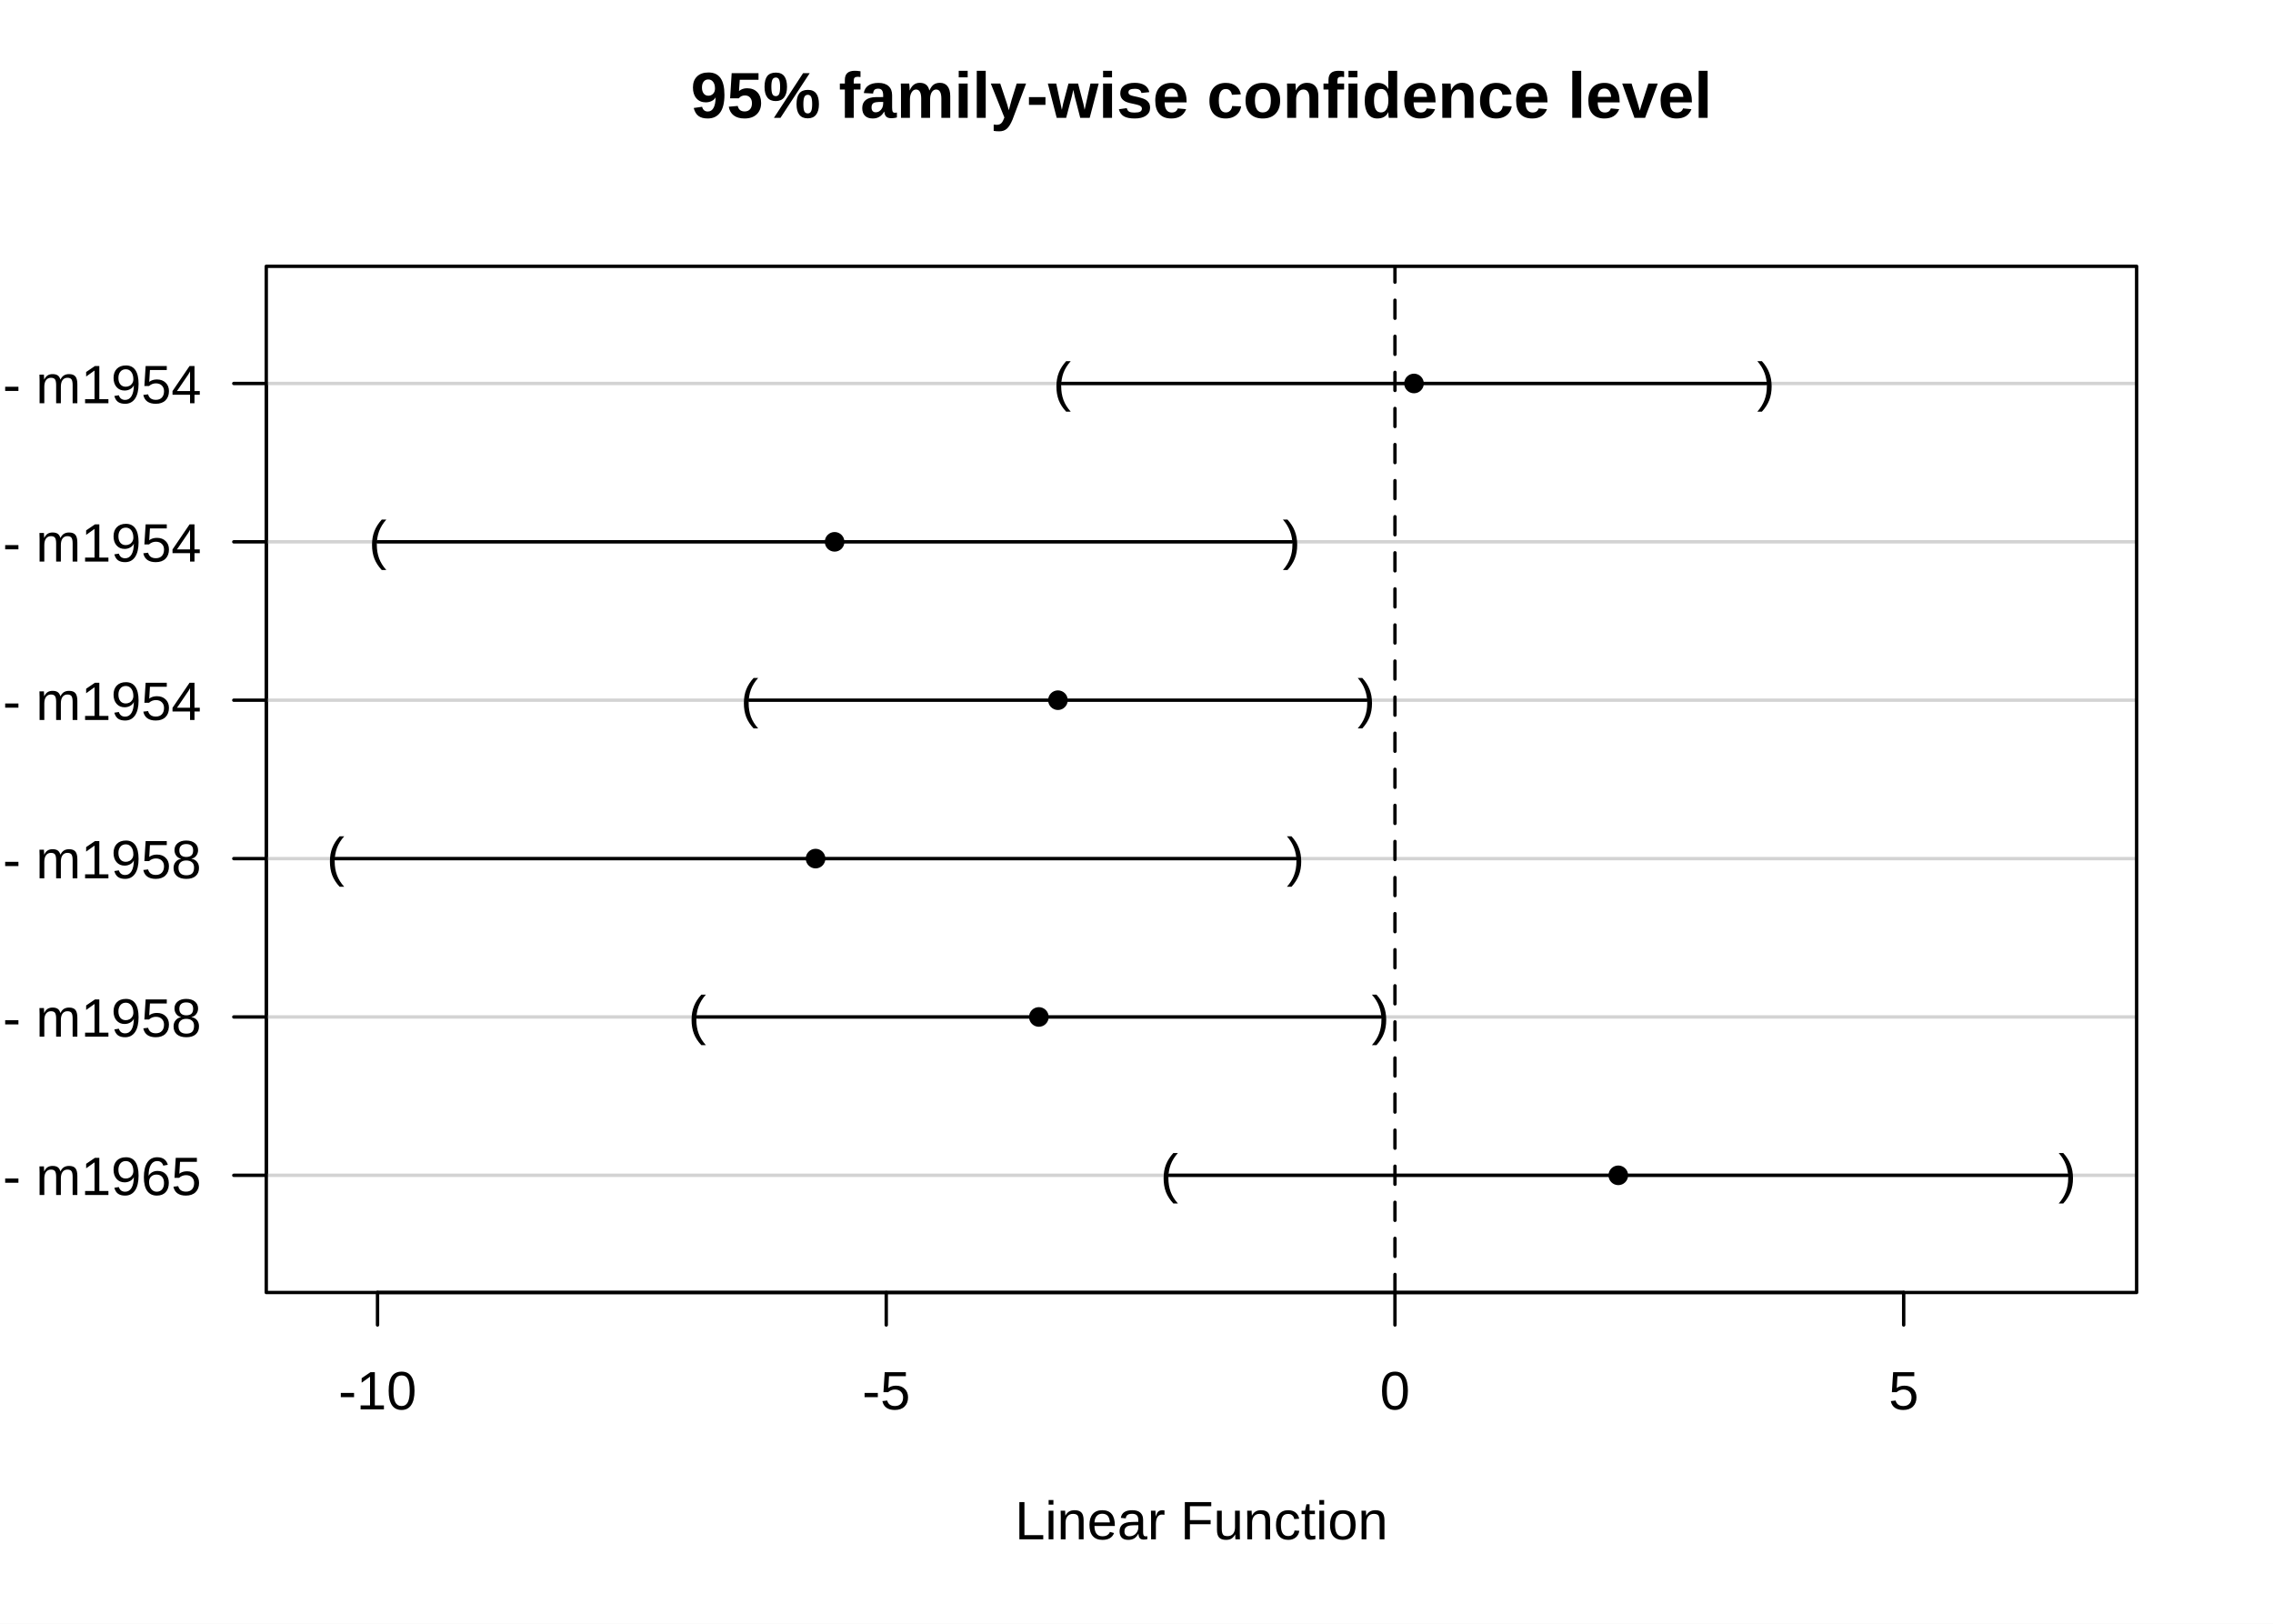
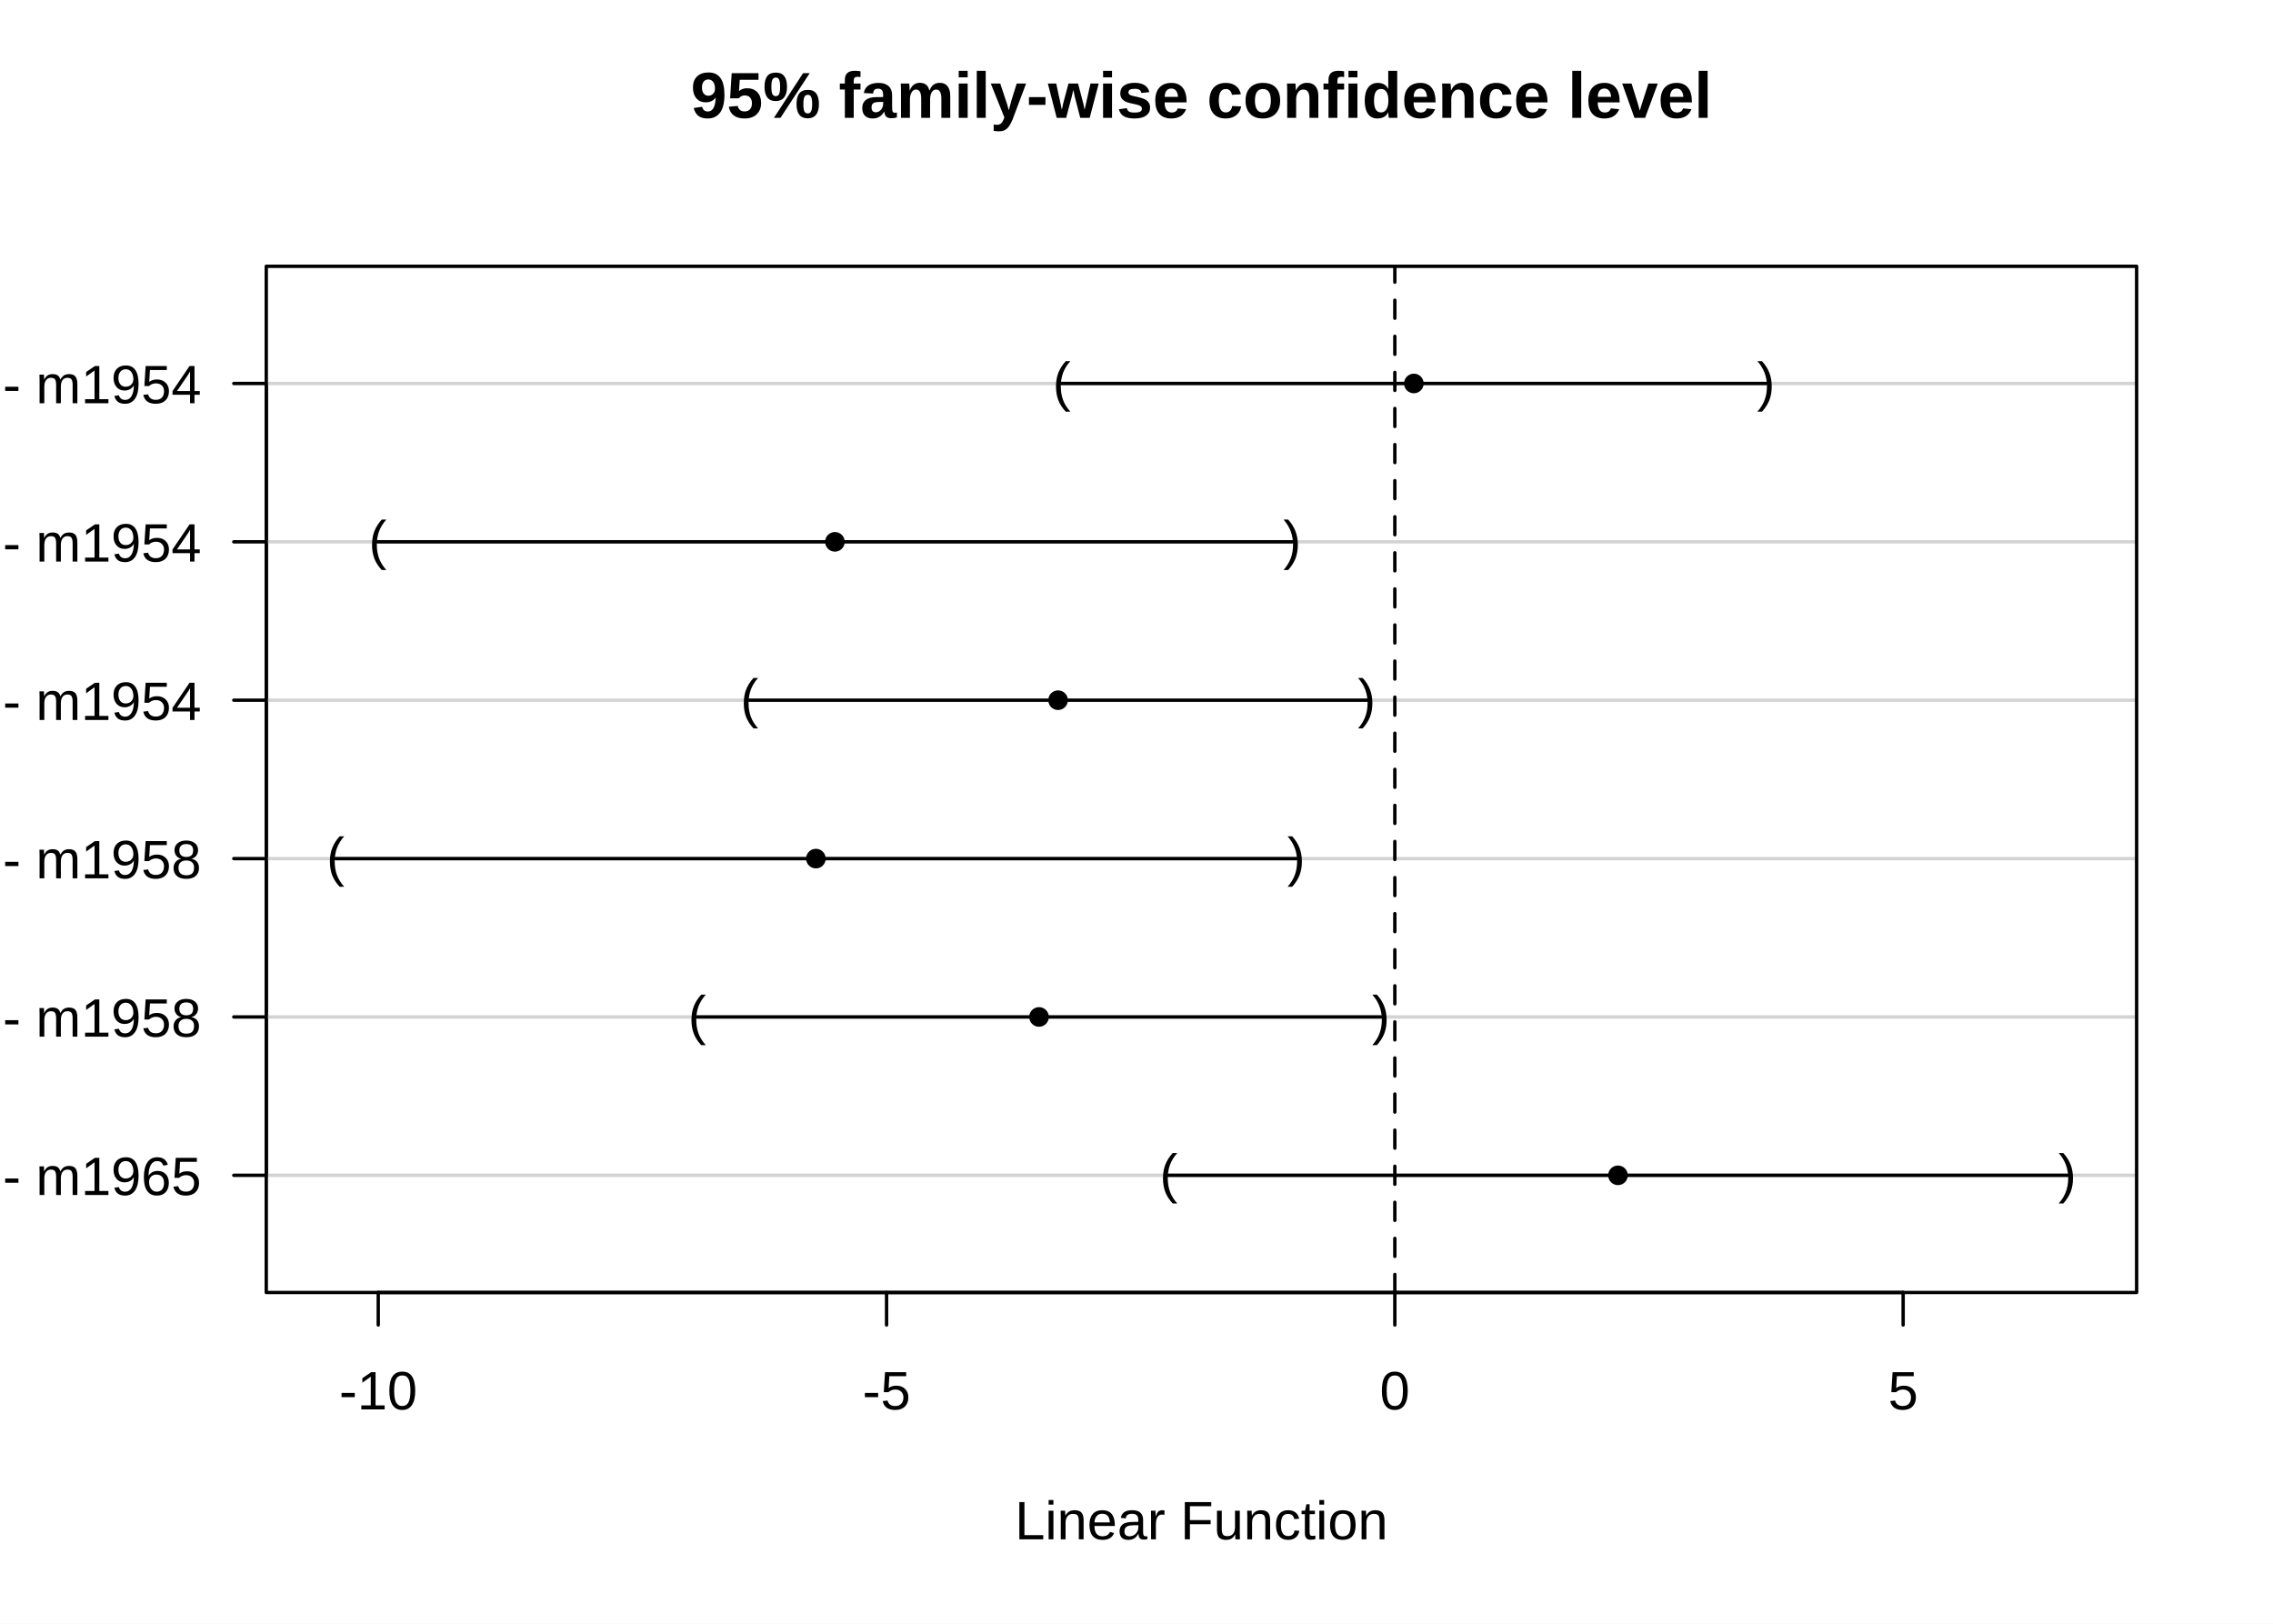
<svg xmlns="http://www.w3.org/2000/svg" class="svglite" width="504.00pt" height="360.00pt" viewBox="0 0 504.00 360.00">
  <defs>
    <style type="text/css">
    .svglite line, .svglite polyline, .svglite polygon, .svglite path, .svglite rect, .svglite circle {
      fill: none;
      stroke: #000000;
      stroke-linecap: round;
      stroke-linejoin: round;
      stroke-miterlimit: 10.00;
    }
  </style>
  </defs>
  <rect width="100%" height="100%" style="stroke: none; fill: #FFFFFF;" />
  <defs>
    <clipPath id="cpMC4wMHw1MDQuMDB8MC4wMHwzNjAuMDA=">
      <rect x="0.00" y="0.00" width="504.00" height="360.00" />
    </clipPath>
  </defs>
  <g clip-path="url(#cpMC4wMHw1MDQuMDB8MC4wMHwzNjAuMDA=)">
-     <line x1="83.71" y1="286.56" x2="422.11" y2="286.56" style="stroke-width: 0.75;" />
-     <line x1="83.71" y1="286.56" x2="83.71" y2="293.76" style="stroke-width: 0.75;" />
-     <line x1="196.51" y1="286.56" x2="196.51" y2="293.76" style="stroke-width: 0.75;" />
-     <line x1="309.31" y1="286.56" x2="309.31" y2="293.76" style="stroke-width: 0.75;" />
-     <line x1="422.11" y1="286.56" x2="422.11" y2="293.76" style="stroke-width: 0.75;" />
-     <text x="83.71" y="312.48" text-anchor="middle" style="font-size: 12.00px; font-family: Liberation Sans;" textLength="19.61px" lengthAdjust="spacingAndGlyphs">-10</text>
-     <text x="196.51" y="312.48" text-anchor="middle" style="font-size: 12.00px; font-family: Liberation Sans;" textLength="11.97px" lengthAdjust="spacingAndGlyphs">-5</text>
-     <text x="309.31" y="312.48" text-anchor="middle" style="font-size: 12.00px; font-family: Liberation Sans;" textLength="7.64px" lengthAdjust="spacingAndGlyphs">0</text>
-     <text x="422.11" y="312.48" text-anchor="middle" style="font-size: 12.00px; font-family: Liberation Sans;" textLength="7.64px" lengthAdjust="spacingAndGlyphs">5</text>
+     <line x1="83.87" y1="286.56" x2="421.99" y2="286.56" style="stroke-width: 0.75;" />
+     <line x1="83.87" y1="286.56" x2="83.87" y2="293.76" style="stroke-width: 0.75;" />
+     <line x1="196.58" y1="286.56" x2="196.58" y2="293.76" style="stroke-width: 0.75;" />
+     <line x1="309.28" y1="286.56" x2="309.28" y2="293.76" style="stroke-width: 0.75;" />
+     <line x1="421.99" y1="286.56" x2="421.99" y2="293.76" style="stroke-width: 0.75;" />
+     <text x="83.87" y="312.48" text-anchor="middle" style="font-size: 12.00px; font-family: Liberation Sans;" textLength="19.61px" lengthAdjust="spacingAndGlyphs">-10</text>
+     <text x="196.58" y="312.48" text-anchor="middle" style="font-size: 12.00px; font-family: Liberation Sans;" textLength="11.97px" lengthAdjust="spacingAndGlyphs">-5</text>
+     <text x="309.28" y="312.48" text-anchor="middle" style="font-size: 12.00px; font-family: Liberation Sans;" textLength="7.64px" lengthAdjust="spacingAndGlyphs">0</text>
+     <text x="421.99" y="312.48" text-anchor="middle" style="font-size: 12.00px; font-family: Liberation Sans;" textLength="7.64px" lengthAdjust="spacingAndGlyphs">5</text>
    <line x1="59.04" y1="260.58" x2="59.04" y2="85.02" style="stroke-width: 0.75;" />
    <line x1="59.04" y1="260.58" x2="51.84" y2="260.58" style="stroke-width: 0.75;" />
    <line x1="59.04" y1="225.47" x2="51.84" y2="225.47" style="stroke-width: 0.75;" />
    <line x1="59.04" y1="190.36" x2="51.84" y2="190.36" style="stroke-width: 0.75;" />
    <line x1="59.04" y1="155.24" x2="51.84" y2="155.24" style="stroke-width: 0.75;" />
    <line x1="59.04" y1="120.13" x2="51.84" y2="120.13" style="stroke-width: 0.75;" />
    <line x1="59.04" y1="85.02" x2="51.84" y2="85.02" style="stroke-width: 0.75;" />
    <text x="44.64" y="264.95" text-anchor="end" style="font-size: 12.00px; font-family: Liberation Sans;" textLength="96.47px" lengthAdjust="spacingAndGlyphs">m1966 - m1965</text>
    <text x="44.64" y="229.84" text-anchor="end" style="font-size: 12.00px; font-family: Liberation Sans;" textLength="96.47px" lengthAdjust="spacingAndGlyphs">m1966 - m1958</text>
    <text x="44.64" y="194.73" text-anchor="end" style="font-size: 12.00px; font-family: Liberation Sans;" textLength="96.47px" lengthAdjust="spacingAndGlyphs">m1965 - m1958</text>
    <text x="44.64" y="159.62" text-anchor="end" style="font-size: 12.00px; font-family: Liberation Sans;" textLength="96.47px" lengthAdjust="spacingAndGlyphs">m1966 - m1954</text>
    <text x="44.64" y="124.51" text-anchor="end" style="font-size: 12.00px; font-family: Liberation Sans;" textLength="96.47px" lengthAdjust="spacingAndGlyphs">m1965 - m1954</text>
    <text x="44.64" y="89.40" text-anchor="end" style="font-size: 12.00px; font-family: Liberation Sans;" textLength="96.47px" lengthAdjust="spacingAndGlyphs">m1958 - m1954</text>
  </g>
  <defs>
    <clipPath id="cpNTkuMDR8NDczLjc2fDU5LjA0fDI4Ni41Ng==">
      <rect x="59.04" y="59.04" width="414.72" height="227.52" />
    </clipPath>
  </defs>
  <g clip-path="url(#cpNTkuMDR8NDczLjc2fDU5LjA0fDI4Ni41Ng==)">
    <line x1="59.04" y1="85.02" x2="473.76" y2="85.02" style="stroke-width: 0.75; stroke: #D3D3D3;" />
    <line x1="59.04" y1="120.13" x2="473.76" y2="120.13" style="stroke-width: 0.75; stroke: #D3D3D3;" />
    <line x1="59.04" y1="155.24" x2="473.76" y2="155.24" style="stroke-width: 0.75; stroke: #D3D3D3;" />
    <line x1="59.04" y1="190.36" x2="473.76" y2="190.36" style="stroke-width: 0.75; stroke: #D3D3D3;" />
    <line x1="59.04" y1="225.47" x2="473.76" y2="225.47" style="stroke-width: 0.75; stroke: #D3D3D3;" />
    <line x1="59.04" y1="260.58" x2="473.76" y2="260.58" style="stroke-width: 0.75; stroke: #D3D3D3;" />
-     <line x1="309.31" y1="286.56" x2="309.31" y2="59.04" style="stroke-width: 0.75; stroke-dasharray: 4.00,4.00;" />
-     <line x1="235.49" y1="85.02" x2="391.58" y2="85.02" style="stroke-width: 0.75;" />
-     <line x1="83.74" y1="120.13" x2="286.38" y2="120.13" style="stroke-width: 0.75;" />
-     <line x1="166.19" y1="155.24" x2="302.97" y2="155.24" style="stroke-width: 0.75;" />
-     <line x1="74.40" y1="190.36" x2="287.27" y2="190.36" style="stroke-width: 0.75;" />
-     <line x1="154.59" y1="225.47" x2="306.12" y2="225.47" style="stroke-width: 0.75;" />
-     <line x1="259.26" y1="260.58" x2="458.40" y2="260.58" style="stroke-width: 0.75;" />
-     <text x="235.49" y="88.78" text-anchor="middle" style="font-size: 12.00px; font-family: Liberation Sans;" textLength="4.68px" lengthAdjust="spacingAndGlyphs">(</text>
+     <line x1="309.28" y1="286.56" x2="309.28" y2="59.04" style="stroke-width: 0.75; stroke-dasharray: 4.00,4.00;" />
+     <line x1="235.40" y1="85.02" x2="391.60" y2="85.02" style="stroke-width: 0.75;" />
+     <line x1="83.74" y1="120.13" x2="286.52" y2="120.13" style="stroke-width: 0.75;" />
+     <line x1="166.17" y1="155.24" x2="303.05" y2="155.24" style="stroke-width: 0.75;" />
+     <line x1="74.40" y1="190.36" x2="287.42" y2="190.36" style="stroke-width: 0.75;" />
+     <line x1="154.57" y1="225.47" x2="306.21" y2="225.47" style="stroke-width: 0.75;" />
+     <line x1="259.12" y1="260.58" x2="458.40" y2="260.58" style="stroke-width: 0.75;" />
+     <text x="235.40" y="88.78" text-anchor="middle" style="font-size: 12.00px; font-family: Liberation Sans;" textLength="4.68px" lengthAdjust="spacingAndGlyphs">(</text>
    <text x="83.74" y="123.90" text-anchor="middle" style="font-size: 12.00px; font-family: Liberation Sans;" textLength="4.68px" lengthAdjust="spacingAndGlyphs">(</text>
-     <text x="166.19" y="159.01" text-anchor="middle" style="font-size: 12.00px; font-family: Liberation Sans;" textLength="4.68px" lengthAdjust="spacingAndGlyphs">(</text>
+     <text x="166.17" y="159.01" text-anchor="middle" style="font-size: 12.00px; font-family: Liberation Sans;" textLength="4.68px" lengthAdjust="spacingAndGlyphs">(</text>
    <text x="74.40" y="194.12" text-anchor="middle" style="font-size: 12.00px; font-family: Liberation Sans;" textLength="4.68px" lengthAdjust="spacingAndGlyphs">(</text>
-     <text x="154.59" y="229.23" text-anchor="middle" style="font-size: 12.00px; font-family: Liberation Sans;" textLength="4.68px" lengthAdjust="spacingAndGlyphs">(</text>
-     <text x="259.26" y="264.34" text-anchor="middle" style="font-size: 12.00px; font-family: Liberation Sans;" textLength="4.68px" lengthAdjust="spacingAndGlyphs">(</text>
-     <text x="391.58" y="88.78" text-anchor="middle" style="font-size: 12.00px; font-family: Liberation Sans;" textLength="4.68px" lengthAdjust="spacingAndGlyphs">)</text>
-     <text x="286.38" y="123.90" text-anchor="middle" style="font-size: 12.00px; font-family: Liberation Sans;" textLength="4.68px" lengthAdjust="spacingAndGlyphs">)</text>
-     <text x="302.97" y="159.01" text-anchor="middle" style="font-size: 12.00px; font-family: Liberation Sans;" textLength="4.68px" lengthAdjust="spacingAndGlyphs">)</text>
-     <text x="287.27" y="194.12" text-anchor="middle" style="font-size: 12.00px; font-family: Liberation Sans;" textLength="4.68px" lengthAdjust="spacingAndGlyphs">)</text>
-     <text x="306.12" y="229.23" text-anchor="middle" style="font-size: 12.00px; font-family: Liberation Sans;" textLength="4.68px" lengthAdjust="spacingAndGlyphs">)</text>
+     <text x="154.57" y="229.23" text-anchor="middle" style="font-size: 12.00px; font-family: Liberation Sans;" textLength="4.68px" lengthAdjust="spacingAndGlyphs">(</text>
+     <text x="259.12" y="264.34" text-anchor="middle" style="font-size: 12.00px; font-family: Liberation Sans;" textLength="4.68px" lengthAdjust="spacingAndGlyphs">(</text>
+     <text x="391.60" y="88.78" text-anchor="middle" style="font-size: 12.00px; font-family: Liberation Sans;" textLength="4.68px" lengthAdjust="spacingAndGlyphs">)</text>
+     <text x="286.52" y="123.90" text-anchor="middle" style="font-size: 12.00px; font-family: Liberation Sans;" textLength="4.68px" lengthAdjust="spacingAndGlyphs">)</text>
+     <text x="303.05" y="159.01" text-anchor="middle" style="font-size: 12.00px; font-family: Liberation Sans;" textLength="4.68px" lengthAdjust="spacingAndGlyphs">)</text>
+     <text x="287.42" y="194.12" text-anchor="middle" style="font-size: 12.00px; font-family: Liberation Sans;" textLength="4.68px" lengthAdjust="spacingAndGlyphs">)</text>
+     <text x="306.21" y="229.23" text-anchor="middle" style="font-size: 12.00px; font-family: Liberation Sans;" textLength="4.68px" lengthAdjust="spacingAndGlyphs">)</text>
    <text x="458.40" y="264.34" text-anchor="middle" style="font-size: 12.00px; font-family: Liberation Sans;" textLength="4.68px" lengthAdjust="spacingAndGlyphs">)</text>
-     <circle cx="313.53" cy="85.02" r="1.80" style="stroke-width: 0.75; fill: #000000;" />
-     <circle cx="185.06" cy="120.13" r="1.80" style="stroke-width: 0.75; fill: #000000;" />
-     <circle cx="234.58" cy="155.24" r="1.80" style="stroke-width: 0.75; fill: #000000;" />
-     <circle cx="180.84" cy="190.36" r="1.80" style="stroke-width: 0.75; fill: #000000;" />
-     <circle cx="230.35" cy="225.47" r="1.80" style="stroke-width: 0.75; fill: #000000;" />
-     <circle cx="358.83" cy="260.58" r="1.80" style="stroke-width: 0.75; fill: #000000;" />
+     <circle cx="313.50" cy="85.02" r="1.80" style="stroke-width: 0.75; fill: #000000;" />
+     <circle cx="185.13" cy="120.13" r="1.80" style="stroke-width: 0.75; fill: #000000;" />
+     <circle cx="234.61" cy="155.24" r="1.80" style="stroke-width: 0.75; fill: #000000;" />
+     <circle cx="180.91" cy="190.36" r="1.80" style="stroke-width: 0.75; fill: #000000;" />
+     <circle cx="230.39" cy="225.47" r="1.80" style="stroke-width: 0.75; fill: #000000;" />
+     <circle cx="358.76" cy="260.58" r="1.80" style="stroke-width: 0.75; fill: #000000;" />
  </g>
  <g clip-path="url(#cpMC4wMHw1MDQuMDB8MC4wMHwzNjAuMDA=)">
    <text x="266.40" y="26.13" text-anchor="middle" style="font-size: 14.40px; font-weight: bold; font-family: Liberation Sans;" textLength="269.48px" lengthAdjust="spacingAndGlyphs">95% family-wise confidence level</text>
    <text x="266.40" y="43.41" text-anchor="middle" style="font-size: 14.40px; font-weight: bold; font-family: Liberation Sans;" textLength="0.00px" lengthAdjust="spacingAndGlyphs" />
    <text x="266.40" y="341.28" text-anchor="middle" style="font-size: 12.00px; font-family: Liberation Sans;" textLength="92.20px" lengthAdjust="spacingAndGlyphs">Linear Function</text>
    <polygon points="59.04,286.56 473.76,286.56 473.76,59.04 59.04,59.04 " style="stroke-width: 0.75; fill: none;" />
  </g>
</svg>
